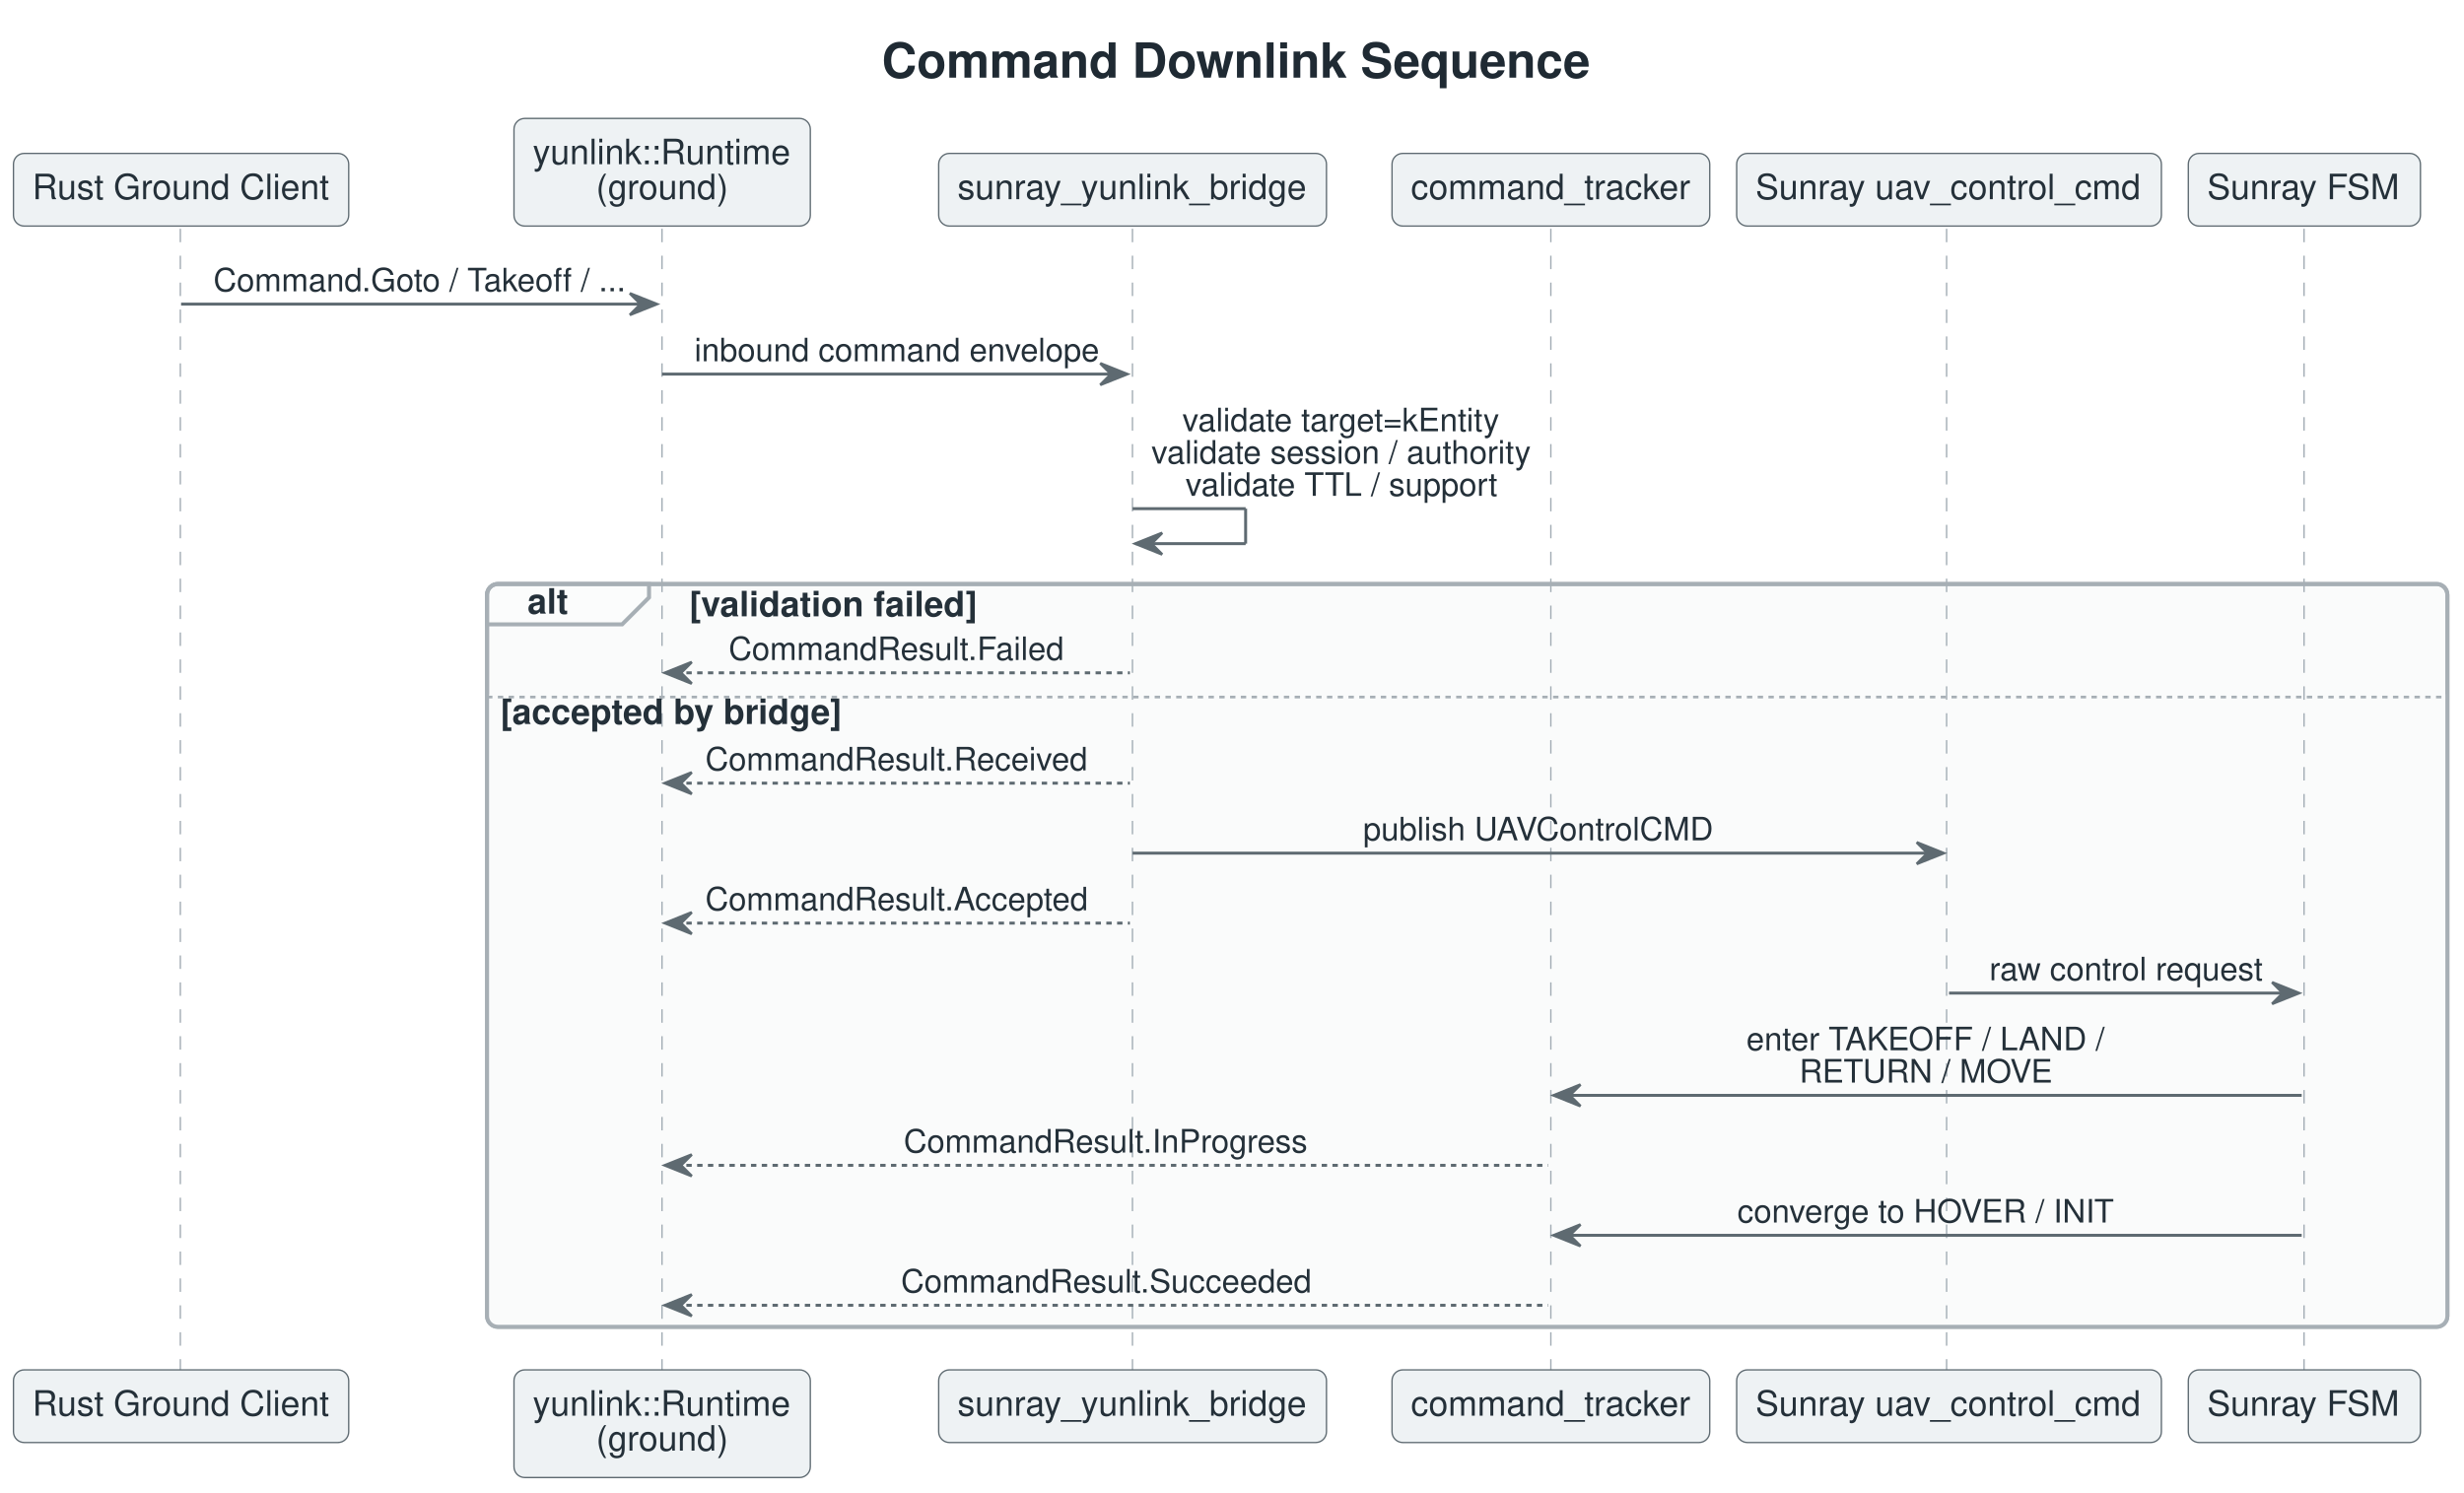
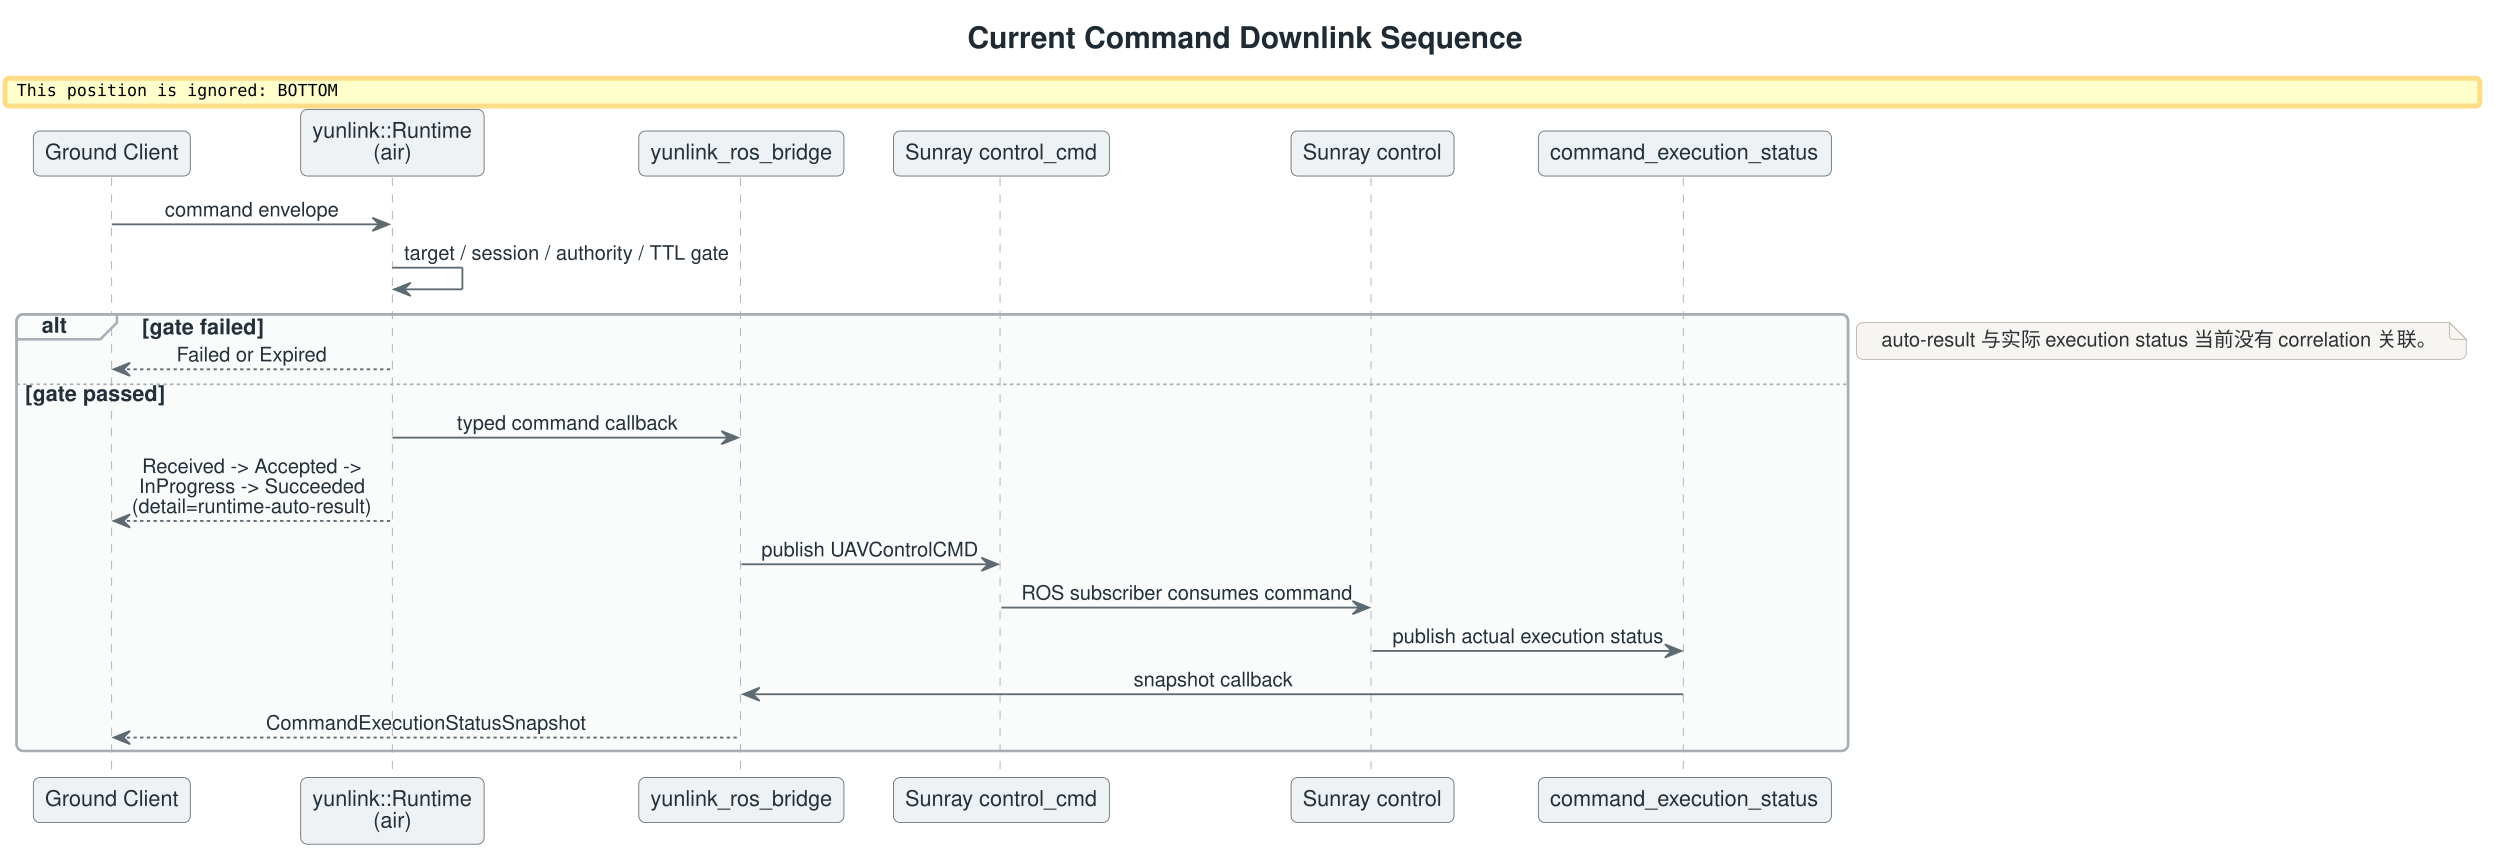
- <svg xmlns="http://www.w3.org/2000/svg" contentStyleType="text/css" data-diagram-type="SEQUENCE" height="809.375px" preserveAspectRatio="none" style="width:1335px;height:809px;background:#FFFFFF;" version="1.1" viewBox="0 0 1335 809" width="1335.833px" zoomAndPan="magnify">
+ <svg xmlns="http://www.w3.org/2000/svg" contentStyleType="text/css" data-diagram-type="SEQUENCE" height="749.583px" preserveAspectRatio="none" style="width:2188px;height:749px;background:#FFFFFF;" version="1.1" viewBox="0 0 2188 749" width="2188.958px" zoomAndPan="magnify">
  <defs />
  <g>
-     <text fill="#1F2A33" font-family="'Helvetica'" font-size="26.25" font-weight="bold" lengthAdjust="spacing" textLength="383.599" x="477.757" y="42.088">Command Downlink Sequence</text>
-     <rect fill="#FAFBFB" height="402.5" rx="5.833" ry="5.833" style="stroke:#A7AFB5;stroke-width:2.188;" width="1062.095" x="263.893" y="316.458" />
-     <path d="M263.893,376.25 L1325.988,376.25 L1325.988,713.125 A5.833,5.833 0 0 1 1320.155,718.958 L269.726,718.958 A5.833,5.833 0 0 1 263.893,713.125 L263.893,376.25" fill="#FAFBFB" style="stroke:none;stroke-width:1.458;" />
-     <g class="participant-lifeline" data-entity-uid="part1" data-qualified-name="GROUND" id="part1-lifeline">
+     <g class="title" data-source-line="2">
+       <text fill="#1F2A33" font-family="'Helvetica'" font-size="26.25" font-weight="700" lengthAdjust="spacing" textLength="485.689" x="846.671" y="42.088">Current Command Downlink Sequence</text>
+     </g>
+     <rect fill="#FFFFCC" height="24.268" rx="3.646" ry="3.646" style="stroke:#FFDD88;stroke-width:4.375;" width="2165.906" x="4.375" y="68.542" />
+     <text fill="#000000" font-family="monospace" font-size="14.583" lengthAdjust="spacing" textLength="280.957" x="14.583" y="84.059">This position is ignored: BOTTOM</text>
+     <rect fill="#FAFBFB" height="382.083" rx="5.833" ry="5.833" style="stroke:#A7AFB5;stroke-width:2.188;" width="1602.827" x="14.583" y="275.101" />
+     <path d="M14.583,334.893 L1617.41,334.893 L1617.41,651.351 A5.833,5.833 0 0 1 1611.577,657.184 L20.417,657.184 A5.833,5.833 0 0 1 14.583,651.351 L14.583,334.893" fill="#FAFBFB" style="stroke:none;stroke-width:1.458;" />
+     <g class="participant-lifeline" data-entity-uid="part1" data-qualified-name="GROUND" data-source-line="4" id="part1-lifeline">
      <g>
-         <rect fill="#000000" fill-opacity="0" height="619.792" width="11.667" x="92.277" y="123.958" />
-         <line style="stroke:#A0AAB2;stroke-width:0.729;stroke-dasharray:7.292,7.292;" x1="97.708" x2="97.708" y1="123.958" y2="743.75" />
+         <rect fill="#000000" fill-opacity="0" height="526.458" width="11.667" x="92.027" y="155.518" />
+         <line style="stroke:#A0AAB2;stroke-width:0.729;stroke-dasharray:7.292,7.292;" x1="97.708" x2="97.708" y1="155.518" y2="681.976" />
      </g>
    </g>
-     <g class="participant-lifeline" data-entity-uid="part2" data-qualified-name="GRT" id="part2-lifeline">
+     <g class="participant-lifeline" data-entity-uid="part2" data-qualified-name="RT" data-source-line="5" id="part2-lifeline">
      <g>
-         <rect fill="#000000" fill-opacity="0" height="619.792" width="11.667" x="352.922" y="123.958" />
-         <line style="stroke:#A0AAB2;stroke-width:0.729;stroke-dasharray:7.292,7.292;" x1="358.685" x2="358.685" y1="123.958" y2="743.75" />
+         <rect fill="#000000" fill-opacity="0" height="526.458" width="11.667" x="337.6" y="155.518" />
+         <line style="stroke:#A0AAB2;stroke-width:0.729;stroke-dasharray:7.292,7.292;" x1="343.362" x2="343.362" y1="155.518" y2="681.976" />
      </g>
    </g>
-     <g class="participant-lifeline" data-entity-uid="part3" data-qualified-name="BRIDGE" id="part3-lifeline">
+     <g class="participant-lifeline" data-entity-uid="part3" data-qualified-name="BRIDGE" data-source-line="6" id="part3-lifeline">
      <g>
-         <rect fill="#000000" fill-opacity="0" height="619.792" width="11.667" x="607.8" y="123.958" />
-         <line style="stroke:#A0AAB2;stroke-width:0.729;stroke-dasharray:7.292,7.292;" x1="613.573" x2="613.573" y1="123.958" y2="743.75" />
+         <rect fill="#000000" fill-opacity="0" height="526.458" width="11.667" x="643.015" y="155.518" />
+         <line style="stroke:#A0AAB2;stroke-width:0.729;stroke-dasharray:7.292,7.292;" x1="648.03" x2="648.03" y1="155.518" y2="681.976" />
      </g>
    </g>
-     <g class="participant-lifeline" data-entity-uid="part4" data-qualified-name="TRACK" id="part4-lifeline">
+     <g class="participant-lifeline" data-entity-uid="part4" data-qualified-name="CMD" data-source-line="7" id="part4-lifeline">
      <g>
-         <rect fill="#000000" fill-opacity="0" height="619.792" width="11.667" x="834.44" y="123.958" />
-         <line style="stroke:#A0AAB2;stroke-width:0.729;stroke-dasharray:7.292,7.292;" x1="840.246" x2="840.246" y1="123.958" y2="743.75" />
+         <rect fill="#000000" fill-opacity="0" height="526.458" width="11.667" x="870.584" y="155.518" />
+         <line style="stroke:#A0AAB2;stroke-width:0.729;stroke-dasharray:7.292,7.292;" x1="875.243" x2="875.243" y1="155.518" y2="681.976" />
      </g>
    </g>
-     <g class="participant-lifeline" data-entity-uid="part5" data-qualified-name="CMD" id="part5-lifeline">
+     <g class="participant-lifeline" data-entity-uid="part5" data-qualified-name="CONTROL" data-source-line="8" id="part5-lifeline">
      <g>
-         <rect fill="#000000" fill-opacity="0" height="619.792" width="11.667" x="1050.155" y="123.958" />
-         <line style="stroke:#A0AAB2;stroke-width:0.729;stroke-dasharray:7.292,7.292;" x1="1054.676" x2="1054.676" y1="123.958" y2="743.75" />
+         <rect fill="#000000" fill-opacity="0" height="526.458" width="11.667" x="1195.41" y="155.518" />
+         <line style="stroke:#A0AAB2;stroke-width:0.729;stroke-dasharray:7.292,7.292;" x1="1199.916" x2="1199.916" y1="155.518" y2="681.976" />
      </g>
    </g>
-     <g class="participant-lifeline" data-entity-uid="part6" data-qualified-name="FSM" id="part6-lifeline">
+     <g class="participant-lifeline" data-entity-uid="part6" data-qualified-name="STATUS" data-source-line="9" id="part6-lifeline">
      <g>
-         <rect fill="#000000" fill-opacity="0" height="619.792" width="11.667" x="1242.686" y="123.958" />
-         <line style="stroke:#A0AAB2;stroke-width:0.729;stroke-dasharray:7.292,7.292;" x1="1248.343" x2="1248.343" y1="123.958" y2="743.75" />
+         <rect fill="#000000" fill-opacity="0" height="526.458" width="11.667" x="1468.754" y="155.518" />
+         <line style="stroke:#A0AAB2;stroke-width:0.729;stroke-dasharray:7.292,7.292;" x1="1473.223" x2="1473.223" y1="155.518" y2="681.976" />
      </g>
    </g>
-     <g class="participant participant-head" data-entity-uid="part1" data-qualified-name="GROUND" id="part1-head">
-       <rect fill="#EEF2F4" height="39.375" rx="5.833" ry="5.833" style="stroke:#5E6A71;stroke-width:0.729;" width="181.637" x="7.292" y="83.125" />
-       <text fill="#243039" font-family="'Helvetica'" font-size="18.958" lengthAdjust="spacing" textLength="161.22" x="17.5" y="107.932">Rust Ground Client</text>
+     <g class="participant participant-head" data-entity-uid="part1" data-qualified-name="GROUND" data-source-line="4" id="part1-head">
+       <rect fill="#EEF2F4" height="39.375" rx="5.833" ry="5.833" style="stroke:#5E6A71;stroke-width:0.729;" width="137.388" x="29.167" y="114.684" />
+       <text fill="#243039" font-family="'Helvetica'" font-size="18.958" lengthAdjust="spacing" textLength="116.971" x="39.375" y="139.491">Ground Client</text>
    </g>
-     <g class="participant participant-tail" data-entity-uid="part1" data-qualified-name="GROUND" id="part1-tail">
-       <rect fill="#EEF2F4" height="39.375" rx="5.833" ry="5.833" style="stroke:#5E6A71;stroke-width:0.729;" width="181.637" x="7.292" y="742.292" />
-       <text fill="#243039" font-family="'Helvetica'" font-size="18.958" lengthAdjust="spacing" textLength="161.22" x="17.5" y="767.098">Rust Ground Client</text>
+     <g class="participant participant-tail" data-entity-uid="part1" data-qualified-name="GROUND" data-source-line="4" id="part1-tail">
+       <rect fill="#EEF2F4" height="39.375" rx="5.833" ry="5.833" style="stroke:#5E6A71;stroke-width:0.729;" width="137.388" x="29.167" y="680.518" />
+       <text fill="#243039" font-family="'Helvetica'" font-size="18.958" lengthAdjust="spacing" textLength="116.971" x="39.375" y="705.324">Ground Client</text>
    </g>
-     <g class="participant participant-head" data-entity-uid="part2" data-qualified-name="GRT" id="part2-head">
-       <rect fill="#EEF2F4" height="58.333" rx="5.833" ry="5.833" style="stroke:#5E6A71;stroke-width:0.729;" width="160.558" x="278.476" y="64.167" />
-       <text fill="#243039" font-family="'Helvetica'" font-size="18.958" lengthAdjust="spacing" textLength="140.142" x="288.685" y="88.973">yunlink::Runtime</text>
-       <text fill="#243039" font-family="'Helvetica'" font-size="18.958" lengthAdjust="spacing" textLength="71.658" x="322.926" y="107.932">(ground)</text>
+     <g class="participant participant-head" data-entity-uid="part2" data-qualified-name="RT" data-source-line="5" id="part2-head">
+       <rect fill="#EEF2F4" height="58.333" rx="5.833" ry="5.833" style="stroke:#5E6A71;stroke-width:0.729;" width="160.558" x="263.154" y="95.726" />
+       <text fill="#243039" font-family="'Helvetica'" font-size="18.958" lengthAdjust="spacing" textLength="140.142" x="273.362" y="120.532">yunlink::Runtime</text>
+       <text fill="#243039" font-family="'Helvetica'" font-size="18.958" lengthAdjust="spacing" textLength="33.696" x="326.586" y="139.491">(air)</text>
    </g>
-     <g class="participant participant-tail" data-entity-uid="part2" data-qualified-name="GRT" id="part2-tail">
-       <rect fill="#EEF2F4" height="58.333" rx="5.833" ry="5.833" style="stroke:#5E6A71;stroke-width:0.729;" width="160.558" x="278.476" y="742.292" />
-       <text fill="#243039" font-family="'Helvetica'" font-size="18.958" lengthAdjust="spacing" textLength="140.142" x="288.685" y="767.098">yunlink::Runtime</text>
-       <text fill="#243039" font-family="'Helvetica'" font-size="18.958" lengthAdjust="spacing" textLength="71.658" x="322.926" y="786.057">(ground)</text>
+     <g class="participant participant-tail" data-entity-uid="part2" data-qualified-name="RT" data-source-line="5" id="part2-tail">
+       <rect fill="#EEF2F4" height="58.333" rx="5.833" ry="5.833" style="stroke:#5E6A71;stroke-width:0.729;" width="160.558" x="263.154" y="680.518" />
+       <text fill="#243039" font-family="'Helvetica'" font-size="18.958" lengthAdjust="spacing" textLength="140.142" x="273.362" y="705.324">yunlink::Runtime</text>
+       <text fill="#243039" font-family="'Helvetica'" font-size="18.958" lengthAdjust="spacing" textLength="33.696" x="326.586" y="724.283">(air)</text>
    </g>
-     <g class="participant participant-head" data-entity-uid="part3" data-qualified-name="BRIDGE" id="part3-head">
-       <rect fill="#EEF2F4" height="39.375" rx="5.833" ry="5.833" style="stroke:#5E6A71;stroke-width:0.729;" width="210.12" x="508.574" y="83.125" />
-       <text fill="#243039" font-family="'Helvetica'" font-size="18.958" lengthAdjust="spacing" textLength="189.704" x="518.782" y="107.932">sunray_yunlink_bridge</text>
+     <g class="participant participant-head" data-entity-uid="part3" data-qualified-name="BRIDGE" data-source-line="6" id="part3-head">
+       <rect fill="#EEF2F4" height="39.375" rx="5.833" ry="5.833" style="stroke:#5E6A71;stroke-width:0.729;" width="179.554" x="559.072" y="114.684" />
+       <text fill="#243039" font-family="'Helvetica'" font-size="18.958" lengthAdjust="spacing" textLength="159.137" x="569.28" y="139.491">yunlink_ros_bridge</text>
    </g>
-     <g class="participant participant-tail" data-entity-uid="part3" data-qualified-name="BRIDGE" id="part3-tail">
-       <rect fill="#EEF2F4" height="39.375" rx="5.833" ry="5.833" style="stroke:#5E6A71;stroke-width:0.729;" width="210.12" x="508.574" y="742.292" />
-       <text fill="#243039" font-family="'Helvetica'" font-size="18.958" lengthAdjust="spacing" textLength="189.704" x="518.782" y="767.098">sunray_yunlink_bridge</text>
+     <g class="participant participant-tail" data-entity-uid="part3" data-qualified-name="BRIDGE" data-source-line="6" id="part3-tail">
+       <rect fill="#EEF2F4" height="39.375" rx="5.833" ry="5.833" style="stroke:#5E6A71;stroke-width:0.729;" width="179.554" x="559.072" y="680.518" />
+       <text fill="#243039" font-family="'Helvetica'" font-size="18.958" lengthAdjust="spacing" textLength="159.137" x="569.28" y="705.324">yunlink_ros_bridge</text>
    </g>
-     <g class="participant participant-head" data-entity-uid="part4" data-qualified-name="TRACK" id="part4-head">
-       <rect fill="#EEF2F4" height="39.375" rx="5.833" ry="5.833" style="stroke:#5E6A71;stroke-width:0.729;" width="172.139" x="754.204" y="83.125" />
-       <text fill="#243039" font-family="'Helvetica'" font-size="18.958" lengthAdjust="spacing" textLength="151.722" x="764.412" y="107.932">command_tracker</text>
+     <g class="participant participant-head" data-entity-uid="part4" data-qualified-name="CMD" data-source-line="7" id="part4-head">
+       <rect fill="#EEF2F4" height="39.375" rx="5.833" ry="5.833" style="stroke:#5E6A71;stroke-width:0.729;" width="189.014" x="781.91" y="114.684" />
+       <text fill="#243039" font-family="'Helvetica'" font-size="18.958" lengthAdjust="spacing" textLength="168.598" x="792.118" y="139.491">Sunray control_cmd</text>
    </g>
-     <g class="participant participant-tail" data-entity-uid="part4" data-qualified-name="TRACK" id="part4-tail">
-       <rect fill="#EEF2F4" height="39.375" rx="5.833" ry="5.833" style="stroke:#5E6A71;stroke-width:0.729;" width="172.139" x="754.204" y="742.292" />
-       <text fill="#243039" font-family="'Helvetica'" font-size="18.958" lengthAdjust="spacing" textLength="151.722" x="764.412" y="767.098">command_tracker</text>
+     <g class="participant participant-tail" data-entity-uid="part4" data-qualified-name="CMD" data-source-line="7" id="part4-tail">
+       <rect fill="#EEF2F4" height="39.375" rx="5.833" ry="5.833" style="stroke:#5E6A71;stroke-width:0.729;" width="189.014" x="781.91" y="680.518" />
+       <text fill="#243039" font-family="'Helvetica'" font-size="18.958" lengthAdjust="spacing" textLength="168.598" x="792.118" y="705.324">Sunray control_cmd</text>
    </g>
-     <g class="participant participant-head" data-entity-uid="part5" data-qualified-name="CMD" id="part5-head">
-       <rect fill="#EEF2F4" height="39.375" rx="5.833" ry="5.833" style="stroke:#5E6A71;stroke-width:0.729;" width="230.125" x="940.926" y="83.125" />
-       <text fill="#243039" font-family="'Helvetica'" font-size="18.958" lengthAdjust="spacing" textLength="209.708" x="951.135" y="107.932">Sunray uav_control_cmd</text>
+     <g class="participant participant-head" data-entity-uid="part5" data-qualified-name="CONTROL" data-source-line="8" id="part5-head">
+       <rect fill="#EEF2F4" height="39.375" rx="5.833" ry="5.833" style="stroke:#5E6A71;stroke-width:0.729;" width="142.655" x="1129.916" y="114.684" />
+       <text fill="#243039" font-family="'Helvetica'" font-size="18.958" lengthAdjust="spacing" textLength="122.239" x="1140.124" y="139.491">Sunray control</text>
    </g>
-     <g class="participant participant-tail" data-entity-uid="part5" data-qualified-name="CMD" id="part5-tail">
-       <rect fill="#EEF2F4" height="39.375" rx="5.833" ry="5.833" style="stroke:#5E6A71;stroke-width:0.729;" width="230.125" x="940.926" y="742.292" />
-       <text fill="#243039" font-family="'Helvetica'" font-size="18.958" lengthAdjust="spacing" textLength="209.708" x="951.135" y="767.098">Sunray uav_control_cmd</text>
+     <g class="participant participant-tail" data-entity-uid="part5" data-qualified-name="CONTROL" data-source-line="8" id="part5-tail">
+       <rect fill="#EEF2F4" height="39.375" rx="5.833" ry="5.833" style="stroke:#5E6A71;stroke-width:0.729;" width="142.655" x="1129.916" y="680.518" />
+       <text fill="#243039" font-family="'Helvetica'" font-size="18.958" lengthAdjust="spacing" textLength="122.239" x="1140.124" y="705.324">Sunray control</text>
    </g>
-     <g class="participant participant-head" data-entity-uid="part6" data-qualified-name="FSM" id="part6-head">
-       <rect fill="#EEF2F4" height="39.375" rx="5.833" ry="5.833" style="stroke:#5E6A71;stroke-width:0.729;" width="125.771" x="1185.634" y="83.125" />
-       <text fill="#243039" font-family="'Helvetica'" font-size="18.958" lengthAdjust="spacing" textLength="105.354" x="1195.843" y="107.932">Sunray FSM</text>
+     <g class="participant participant-head" data-entity-uid="part6" data-qualified-name="STATUS" data-source-line="9" id="part6-head">
+       <rect fill="#EEF2F4" height="39.375" rx="5.833" ry="5.833" style="stroke:#5E6A71;stroke-width:0.729;" width="256.479" x="1346.348" y="114.684" />
+       <text fill="#243039" font-family="'Helvetica'" font-size="18.958" lengthAdjust="spacing" textLength="236.063" x="1356.556" y="139.491">command_execution_status</text>
    </g>
-     <g class="participant participant-tail" data-entity-uid="part6" data-qualified-name="FSM" id="part6-tail">
-       <rect fill="#EEF2F4" height="39.375" rx="5.833" ry="5.833" style="stroke:#5E6A71;stroke-width:0.729;" width="125.771" x="1185.634" y="742.292" />
-       <text fill="#243039" font-family="'Helvetica'" font-size="18.958" lengthAdjust="spacing" textLength="105.354" x="1195.843" y="767.098">Sunray FSM</text>
+     <g class="participant participant-tail" data-entity-uid="part6" data-qualified-name="STATUS" data-source-line="9" id="part6-tail">
+       <rect fill="#EEF2F4" height="39.375" rx="5.833" ry="5.833" style="stroke:#5E6A71;stroke-width:0.729;" width="256.479" x="1346.348" y="680.518" />
+       <text fill="#243039" font-family="'Helvetica'" font-size="18.958" lengthAdjust="spacing" textLength="236.063" x="1356.556" y="705.324">command_execution_status</text>
    </g>
-     <g class="message" data-entity-1="part1" data-entity-2="part2" id="msg1">
-       <polygon fill="#5E6A71" points="341.256,158.958,355.839,164.792,341.256,170.625,347.089,164.792" style="stroke:#5E6A71;stroke-width:1.458;" />
-       <line style="stroke:#5E6A71;stroke-width:1.604;" x1="98.11" x2="350.006" y1="164.792" y2="164.792" />
-       <text fill="#243039" font-family="'Helvetica'" font-size="17.5" lengthAdjust="spacing" textLength="225.646" x="115.61" y="157.85">Command.Goto / Takeoff / ...</text>
+     <g class="message" data-entity-1="part1" data-entity-2="part2" data-source-line="11" id="msg1">
+       <polygon fill="#5E6A71" points="325.933,190.518,340.517,196.351,325.933,202.184,331.767,196.351" style="stroke:#5E6A71;stroke-width:1.458;" />
+       <line style="stroke:#5E6A71;stroke-width:1.604;" x1="97.861" x2="334.683" y1="196.351" y2="196.351" />
+       <text fill="#243039" font-family="'Helvetica'" font-size="17.5" lengthAdjust="spacing" textLength="152.732" x="144.281" y="189.41">command envelope</text>
    </g>
-     <g class="message" data-entity-1="part2" data-entity-2="part3" id="msg2">
-       <polygon fill="#5E6A71" points="596.134,196.875,610.717,202.708,596.134,208.542,601.967,202.708" style="stroke:#5E6A71;stroke-width:1.458;" />
-       <line style="stroke:#5E6A71;stroke-width:1.604;" x1="358.756" x2="604.884" y1="202.708" y2="202.708" />
-       <text fill="#243039" font-family="'Helvetica'" font-size="17.5" lengthAdjust="spacing" textLength="219.878" x="376.256" y="195.767">inbound command envelope</text>
+     <g class="message" data-entity-1="part2" data-entity-2="part2" data-source-line="12" id="msg2">
+       <line style="stroke:#5E6A71;stroke-width:1.604;" x1="343.433" x2="404.683" y1="234.268" y2="234.268" />
+       <line style="stroke:#5E6A71;stroke-width:1.604;" x1="404.683" x2="404.683" y1="234.268" y2="253.226" />
+       <line style="stroke:#5E6A71;stroke-width:1.604;" x1="344.892" x2="404.683" y1="253.226" y2="253.226" />
+       <polygon fill="#5E6A71" points="359.475,247.393,344.892,253.226,359.475,259.059,353.642,253.226" style="stroke:#5E6A71;stroke-width:1.458;" />
+       <text fill="#243039" font-family="'Helvetica'" font-size="17.5" lengthAdjust="spacing" textLength="284.999" x="353.642" y="227.326">target / session / authority / TTL gate</text>
    </g>
-     <g class="message" data-entity-1="part3" data-entity-2="part3" id="msg3">
-       <line style="stroke:#5E6A71;stroke-width:1.604;" x1="613.634" x2="674.884" y1="275.625" y2="275.625" />
-       <line style="stroke:#5E6A71;stroke-width:1.604;" x1="674.884" x2="674.884" y1="275.625" y2="294.583" />
-       <line style="stroke:#5E6A71;stroke-width:1.604;" x1="615.092" x2="674.884" y1="294.583" y2="294.583" />
-       <polygon fill="#5E6A71" points="629.675,288.75,615.092,294.583,629.675,300.417,623.842,294.583" style="stroke:#5E6A71;stroke-width:1.458;" />
-       <text fill="#243039" font-family="'Helvetica'" font-size="17.5" lengthAdjust="spacing" textLength="172.667" x="640.62" y="233.684">validate target=kEntity</text>
-       <text fill="#243039" font-family="'Helvetica'" font-size="17.5" lengthAdjust="spacing" textLength="206.223" x="623.842" y="251.184">validate session / authority</text>
-       <text fill="#243039" font-family="'Helvetica'" font-size="17.5" lengthAdjust="spacing" textLength="169.249" x="642.329" y="268.684">validate TTL / support</text>
+     <path d="M20.417,275.101 L102.333,275.101 L102.333,282.393 L87.749,296.976 L14.583,296.976 L14.583,280.934 A5.833,5.833 0 0 1 20.417,275.101" fill="#FBFCFC" style="stroke:#A7AFB5;stroke-width:2.188;" />
+     <rect fill="none" height="382.083" rx="5.833" ry="5.833" style="stroke:#A7AFB5;stroke-width:2.188;" width="1602.827" x="14.583" y="275.101" />
+     <text fill="#243039" font-family="'Helvetica'" font-size="18.958" font-weight="700" lengthAdjust="spacing" textLength="22.124" x="36.458" y="291.158">alt</text>
+     <text fill="#243039" font-family="'Helvetica'" font-size="18.958" font-weight="700" lengthAdjust="spacing" textLength="106.391" x="124.208" y="292.616">[gate failed]</text>
+     <path d="M1624.702,288.226 L1624.702,308.643 A5.833,5.833 0 0 0 1630.535,314.476 L2152.619,314.476 A5.833,5.833 0 0 0 2158.452,308.643 L2158.452,296.976 L2143.869,282.393 L1630.535,282.393 A5.833,5.833 0 0 0 1624.702,288.226" fill="#F7F5F1" style="stroke:#B7AEA1;stroke-width:0.729;" />
+     <path d="M2143.869,282.393 L2143.869,294.059 A2.917,2.917 0 0 0 2146.785,296.976 L2158.452,296.976 L2143.869,282.393" fill="#F7F5F1" style="stroke:#B7AEA1;stroke-width:0.729;" />
+     <text fill="#2D3135" font-family="'Helvetica'" font-size="17.5" lengthAdjust="spacing" textLength="490.162" x="1646.577" y="303.16">auto-result 与实际 execution status 当前没有 correlation 关联。</text>
+     <g class="message" data-entity-1="part2" data-entity-2="part1" data-source-line="14" id="msg3">
+       <polygon fill="#5E6A71" points="113.902,317.393,99.319,323.226,113.902,329.059,108.069,323.226" style="stroke:#5E6A71;stroke-width:1.458;" />
+       <line style="stroke:#5E6A71;stroke-width:1.604;stroke-dasharray:2.917,2.917;" x1="105.152" x2="341.975" y1="323.226" y2="323.226" />
+       <text fill="#243039" font-family="'Helvetica'" font-size="17.5" lengthAdjust="spacing" textLength="132.284" x="154.505" y="316.285">Failed or Expired</text>
    </g>
-     <path d="M269.726,316.458 L351.642,316.458 L351.642,323.75 L337.059,338.333 L263.893,338.333 L263.893,322.292 A5.833,5.833 0 0 1 269.726,316.458" fill="#FBFCFC" style="stroke:#A7AFB5;stroke-width:2.188;" />
-     <rect fill="none" height="402.5" rx="5.833" ry="5.833" style="stroke:#A7AFB5;stroke-width:2.188;" width="1062.095" x="263.893" y="316.458" />
-     <text fill="#243039" font-family="'Helvetica'" font-size="18.958" font-weight="bold" lengthAdjust="spacing" textLength="22.124" x="285.768" y="332.515">alt</text>
-     <text fill="#243039" font-family="'Helvetica'" font-size="18.958" font-weight="bold" lengthAdjust="spacing" textLength="155.897" x="373.517" y="333.973">[validation failed]</text>
-     <g class="message" data-entity-1="part3" data-entity-2="part2" id="msg4">
-       <polygon fill="#5E6A71" points="374.797,358.75,360.214,364.583,374.797,370.417,368.964,364.583" style="stroke:#5E6A71;stroke-width:1.458;" />
-       <line style="stroke:#5E6A71;stroke-width:1.604;stroke-dasharray:2.917,2.917;" x1="366.047" x2="612.175" y1="364.583" y2="364.583" />
-       <text fill="#243039" font-family="'Helvetica'" font-size="17.5" lengthAdjust="spacing" textLength="182.853" x="394.768" y="357.642">CommandResult.Failed</text>
+     <line style="stroke:#A7AFB5;stroke-width:1.458;stroke-dasharray:2.917,2.917;" x1="14.583" x2="1617.41" y1="336.351" y2="336.351" />
+     <text fill="#243039" font-family="'Helvetica'" font-size="18.958" font-weight="700" lengthAdjust="spacing" textLength="122.211" x="21.875" y="350.949">[gate passed]</text>
+     <g class="message" data-entity-1="part2" data-entity-2="part3" data-source-line="16" id="msg4">
+       <polygon fill="#5E6A71" points="631.349,377.184,645.932,383.018,631.349,388.851,637.182,383.018" style="stroke:#5E6A71;stroke-width:1.458;" />
+       <line style="stroke:#5E6A71;stroke-width:1.604;" x1="343.433" x2="640.099" y1="383.018" y2="383.018" />
+       <text fill="#243039" font-family="'Helvetica'" font-size="17.5" lengthAdjust="spacing" textLength="192.594" x="399.844" y="376.076">typed command callback</text>
    </g>
-     <line style="stroke:#A7AFB5;stroke-width:1.458;stroke-dasharray:2.917,2.917;" x1="263.893" x2="1325.988" y1="377.708" y2="377.708" />
-     <text fill="#243039" font-family="'Helvetica'" font-size="18.958" font-weight="bold" lengthAdjust="spacing" textLength="185.408" x="271.185" y="392.307">[accepted by bridge]</text>
-     <g class="message" data-entity-1="part3" data-entity-2="part2" id="msg5">
-       <polygon fill="#5E6A71" points="374.797,418.542,360.214,424.375,374.797,430.208,368.964,424.375" style="stroke:#5E6A71;stroke-width:1.458;" />
-       <line style="stroke:#5E6A71;stroke-width:1.604;stroke-dasharray:2.917,2.917;" x1="366.047" x2="612.175" y1="424.375" y2="424.375" />
-       <text fill="#243039" font-family="'Helvetica'" font-size="17.5" lengthAdjust="spacing" textLength="208.146" x="382.122" y="417.434">CommandResult.Received</text>
+     <g class="message" data-entity-1="part2" data-entity-2="part1" data-source-line="17" id="msg5">
+       <polygon fill="#5E6A71" points="113.902,450.101,99.319,455.934,113.902,461.768,108.069,455.934" style="stroke:#5E6A71;stroke-width:1.458;" />
+       <line style="stroke:#5E6A71;stroke-width:1.604;stroke-dasharray:2.917,2.917;" x1="105.152" x2="341.975" y1="455.934" y2="455.934" />
+       <text fill="#243039" font-family="'Helvetica'" font-size="17.5" lengthAdjust="spacing" textLength="192.602" x="124.346" y="413.993">Received -&gt; Accepted -&gt;</text>
+       <text fill="#243039" font-family="'Helvetica'" font-size="17.5" lengthAdjust="spacing" textLength="197.96" x="121.667" y="431.493">InProgress -&gt; Succeeded</text>
+       <text fill="#243039" font-family="'Helvetica'" font-size="17.5" lengthAdjust="spacing" textLength="210.572" x="115.361" y="448.993">(detail=runtime-auto-result)</text>
    </g>
-     <g class="message" data-entity-1="part3" data-entity-2="part5" id="msg6">
-       <polygon fill="#5E6A71" points="1038.489,456.458,1053.072,462.292,1038.489,468.125,1044.322,462.292" style="stroke:#5E6A71;stroke-width:1.458;" />
-       <line style="stroke:#5E6A71;stroke-width:1.604;" x1="613.634" x2="1047.239" y1="462.292" y2="462.292" />
-       <text fill="#243039" font-family="'Helvetica'" font-size="17.5" lengthAdjust="spacing" textLength="192.568" x="738.527" y="455.35">publish UAVControlCMD</text>
+     <g class="message" data-entity-1="part3" data-entity-2="part4" data-source-line="18" id="msg6">
+       <polygon fill="#5E6A71" points="858.917,488.018,873.5,493.851,858.917,499.684,864.75,493.851" style="stroke:#5E6A71;stroke-width:1.458;" />
+       <line style="stroke:#5E6A71;stroke-width:1.604;" x1="648.849" x2="867.667" y1="493.851" y2="493.851" />
+       <text fill="#243039" font-family="'Helvetica'" font-size="17.5" lengthAdjust="spacing" textLength="192.568" x="666.349" y="486.91">publish UAVControlCMD</text>
    </g>
-     <g class="message" data-entity-1="part3" data-entity-2="part2" id="msg7">
-       <polygon fill="#5E6A71" points="374.797,494.375,360.214,500.208,374.797,506.042,368.964,500.208" style="stroke:#5E6A71;stroke-width:1.458;" />
-       <line style="stroke:#5E6A71;stroke-width:1.604;stroke-dasharray:2.917,2.917;" x1="366.047" x2="612.175" y1="500.208" y2="500.208" />
-       <text fill="#243039" font-family="'Helvetica'" font-size="17.5" lengthAdjust="spacing" textLength="208.154" x="382.118" y="493.267">CommandResult.Accepted</text>
+     <g class="message" data-entity-1="part4" data-entity-2="part5" data-source-line="19" id="msg7">
+       <polygon fill="#5E6A71" points="1183.744,525.934,1198.327,531.768,1183.744,537.601,1189.577,531.768" style="stroke:#5E6A71;stroke-width:1.458;" />
+       <line style="stroke:#5E6A71;stroke-width:1.604;" x1="876.417" x2="1192.494" y1="531.768" y2="531.768" />
+       <text fill="#243039" font-family="'Helvetica'" font-size="17.5" lengthAdjust="spacing" textLength="289.827" x="893.917" y="524.826">ROS subscriber consumes command</text>
    </g>
-     <g class="message" data-entity-1="part5" data-entity-2="part6" id="msg8">
-       <polygon fill="#5E6A71" points="1231.02,532.292,1245.603,538.125,1231.02,543.958,1236.853,538.125" style="stroke:#5E6A71;stroke-width:1.458;" />
-       <line style="stroke:#5E6A71;stroke-width:1.604;" x1="1055.989" x2="1239.77" y1="538.125" y2="538.125" />
-       <text fill="#243039" font-family="'Helvetica'" font-size="17.5" lengthAdjust="spacing" textLength="148.818" x="1077.845" y="531.184">raw control request</text>
+     <g class="message" data-entity-1="part5" data-entity-2="part6" data-source-line="20" id="msg8">
+       <polygon fill="#5E6A71" points="1457.087,563.851,1471.67,569.684,1457.087,575.518,1462.92,569.684" style="stroke:#5E6A71;stroke-width:1.458;" />
+       <line style="stroke:#5E6A71;stroke-width:1.604;" x1="1201.244" x2="1465.837" y1="569.684" y2="569.684" />
+       <text fill="#243039" font-family="'Helvetica'" font-size="17.5" lengthAdjust="spacing" textLength="238.344" x="1218.744" y="562.743">publish actual execution status</text>
    </g>
-     <g class="message" data-entity-1="part6" data-entity-2="part4" id="msg9">
-       <polygon fill="#5E6A71" points="856.315,587.708,841.732,593.542,856.315,599.375,850.482,593.542" style="stroke:#5E6A71;stroke-width:1.458;" />
-       <line style="stroke:#5E6A71;stroke-width:1.604;" x1="847.565" x2="1247.061" y1="593.542" y2="593.542" />
-       <text fill="#243039" font-family="'Helvetica'" font-size="17.5" lengthAdjust="spacing" textLength="196.439" x="946.177" y="569.1">enter TAKEOFF / LAND /</text>
-       <text fill="#243039" font-family="'Helvetica'" font-size="17.5" lengthAdjust="spacing" textLength="139.034" x="974.879" y="586.6">RETURN / MOVE</text>
+     <g class="message" data-entity-1="part6" data-entity-2="part3" data-source-line="21" id="msg9">
+       <polygon fill="#5E6A71" points="664.89,601.768,650.307,607.601,664.89,613.434,659.057,607.601" style="stroke:#5E6A71;stroke-width:1.458;" />
+       <line style="stroke:#5E6A71;stroke-width:1.604;" x1="656.14" x2="1473.129" y1="607.601" y2="607.601" />
+       <text fill="#243039" font-family="'Helvetica'" font-size="17.5" lengthAdjust="spacing" textLength="139.111" x="992.162" y="600.66">snapshot callback</text>
    </g>
-     <g class="message" data-entity-1="part4" data-entity-2="part2" id="msg10">
-       <polygon fill="#5E6A71" points="374.797,625.625,360.214,631.458,374.797,637.292,368.964,631.458" style="stroke:#5E6A71;stroke-width:1.458;" />
-       <line style="stroke:#5E6A71;stroke-width:1.604;stroke-dasharray:2.917,2.917;" x1="366.047" x2="838.815" y1="631.458" y2="631.458" />
-       <text fill="#243039" font-family="'Helvetica'" font-size="17.5" lengthAdjust="spacing" textLength="219.81" x="489.61" y="624.517">CommandResult.InProgress</text>
-     </g>
-     <g class="message" data-entity-1="part6" data-entity-2="part4" id="msg11">
-       <polygon fill="#5E6A71" points="856.315,663.542,841.732,669.375,856.315,675.208,850.482,669.375" style="stroke:#5E6A71;stroke-width:1.458;" />
-       <line style="stroke:#5E6A71;stroke-width:1.604;" x1="847.565" x2="1247.061" y1="669.375" y2="669.375" />
-       <text fill="#243039" font-family="'Helvetica'" font-size="17.5" lengthAdjust="spacing" textLength="206.18" x="941.306" y="662.434">converge to HOVER / INIT</text>
-     </g>
-     <g class="message" data-entity-1="part4" data-entity-2="part2" id="msg12">
-       <polygon fill="#5E6A71" points="374.797,701.458,360.214,707.292,374.797,713.125,368.964,707.292" style="stroke:#5E6A71;stroke-width:1.458;" />
-       <line style="stroke:#5E6A71;stroke-width:1.604;stroke-dasharray:2.917,2.917;" x1="366.047" x2="838.815" y1="707.292" y2="707.292" />
-       <text fill="#243039" font-family="'Helvetica'" font-size="17.5" lengthAdjust="spacing" textLength="222.758" x="488.136" y="700.35">CommandResult.Succeeded</text>
+     <g class="message" data-entity-1="part3" data-entity-2="part1" data-source-line="22" id="msg10">
+       <polygon fill="#5E6A71" points="113.902,639.684,99.319,645.518,113.902,651.351,108.069,645.518" style="stroke:#5E6A71;stroke-width:1.458;" />
+       <line style="stroke:#5E6A71;stroke-width:1.604;stroke-dasharray:2.917,2.917;" x1="105.152" x2="647.39" y1="645.518" y2="645.518" />
+       <text fill="#243039" font-family="'Helvetica'" font-size="17.5" lengthAdjust="spacing" textLength="281.137" x="232.786" y="638.576">CommandExecutionStatusSnapshot</text>
    </g>
  </g>
</svg>
